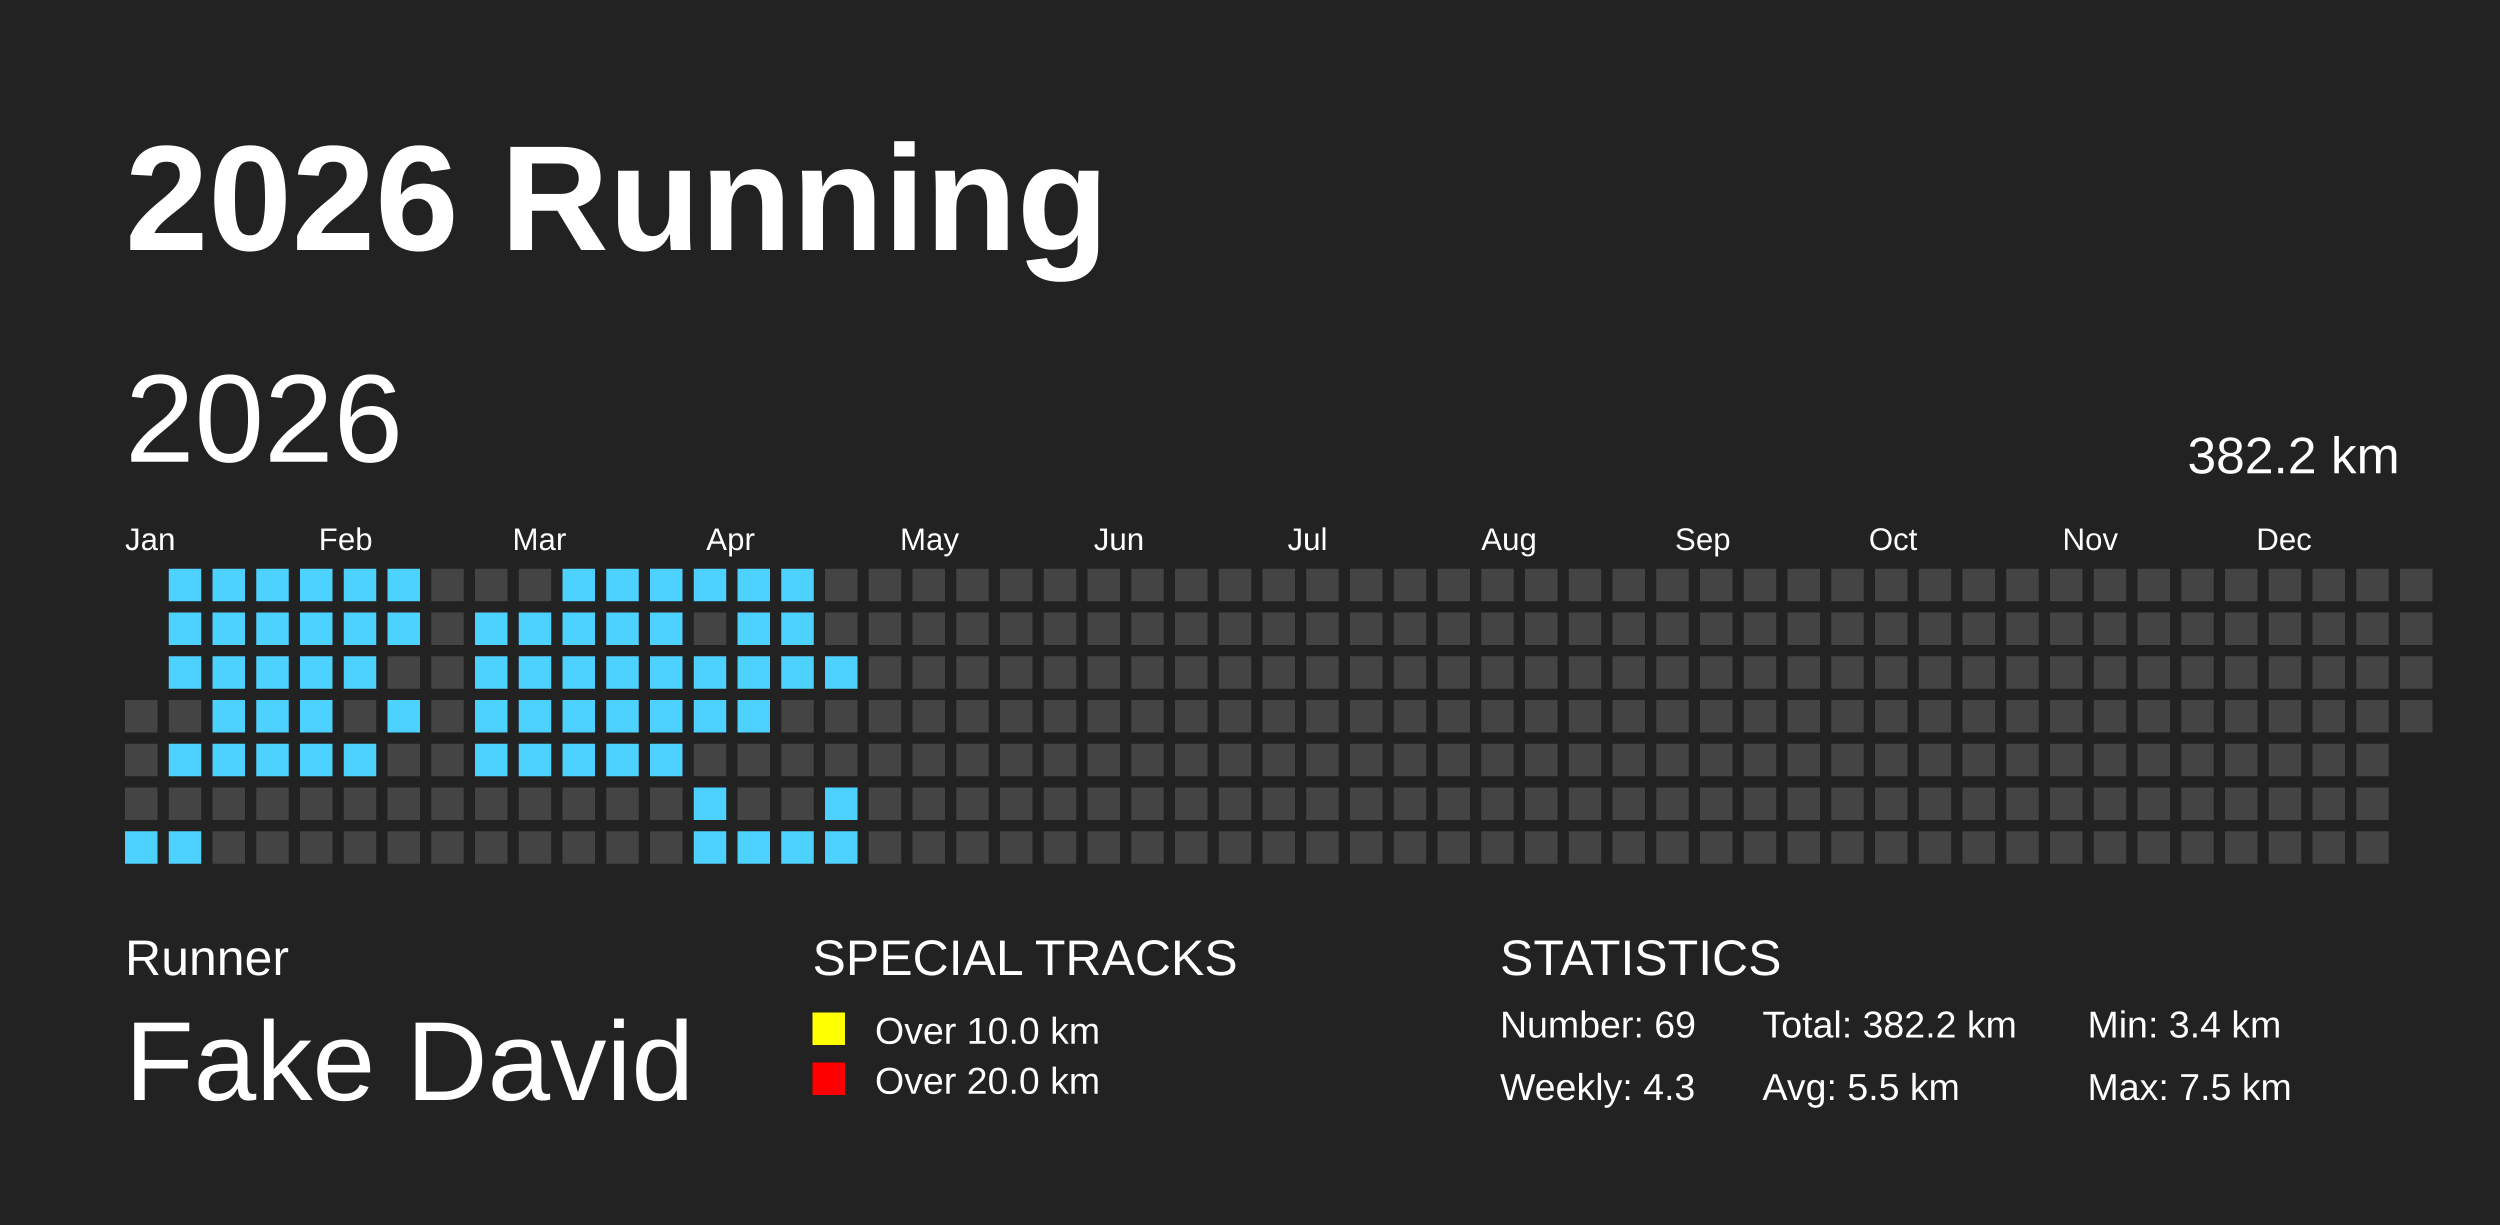
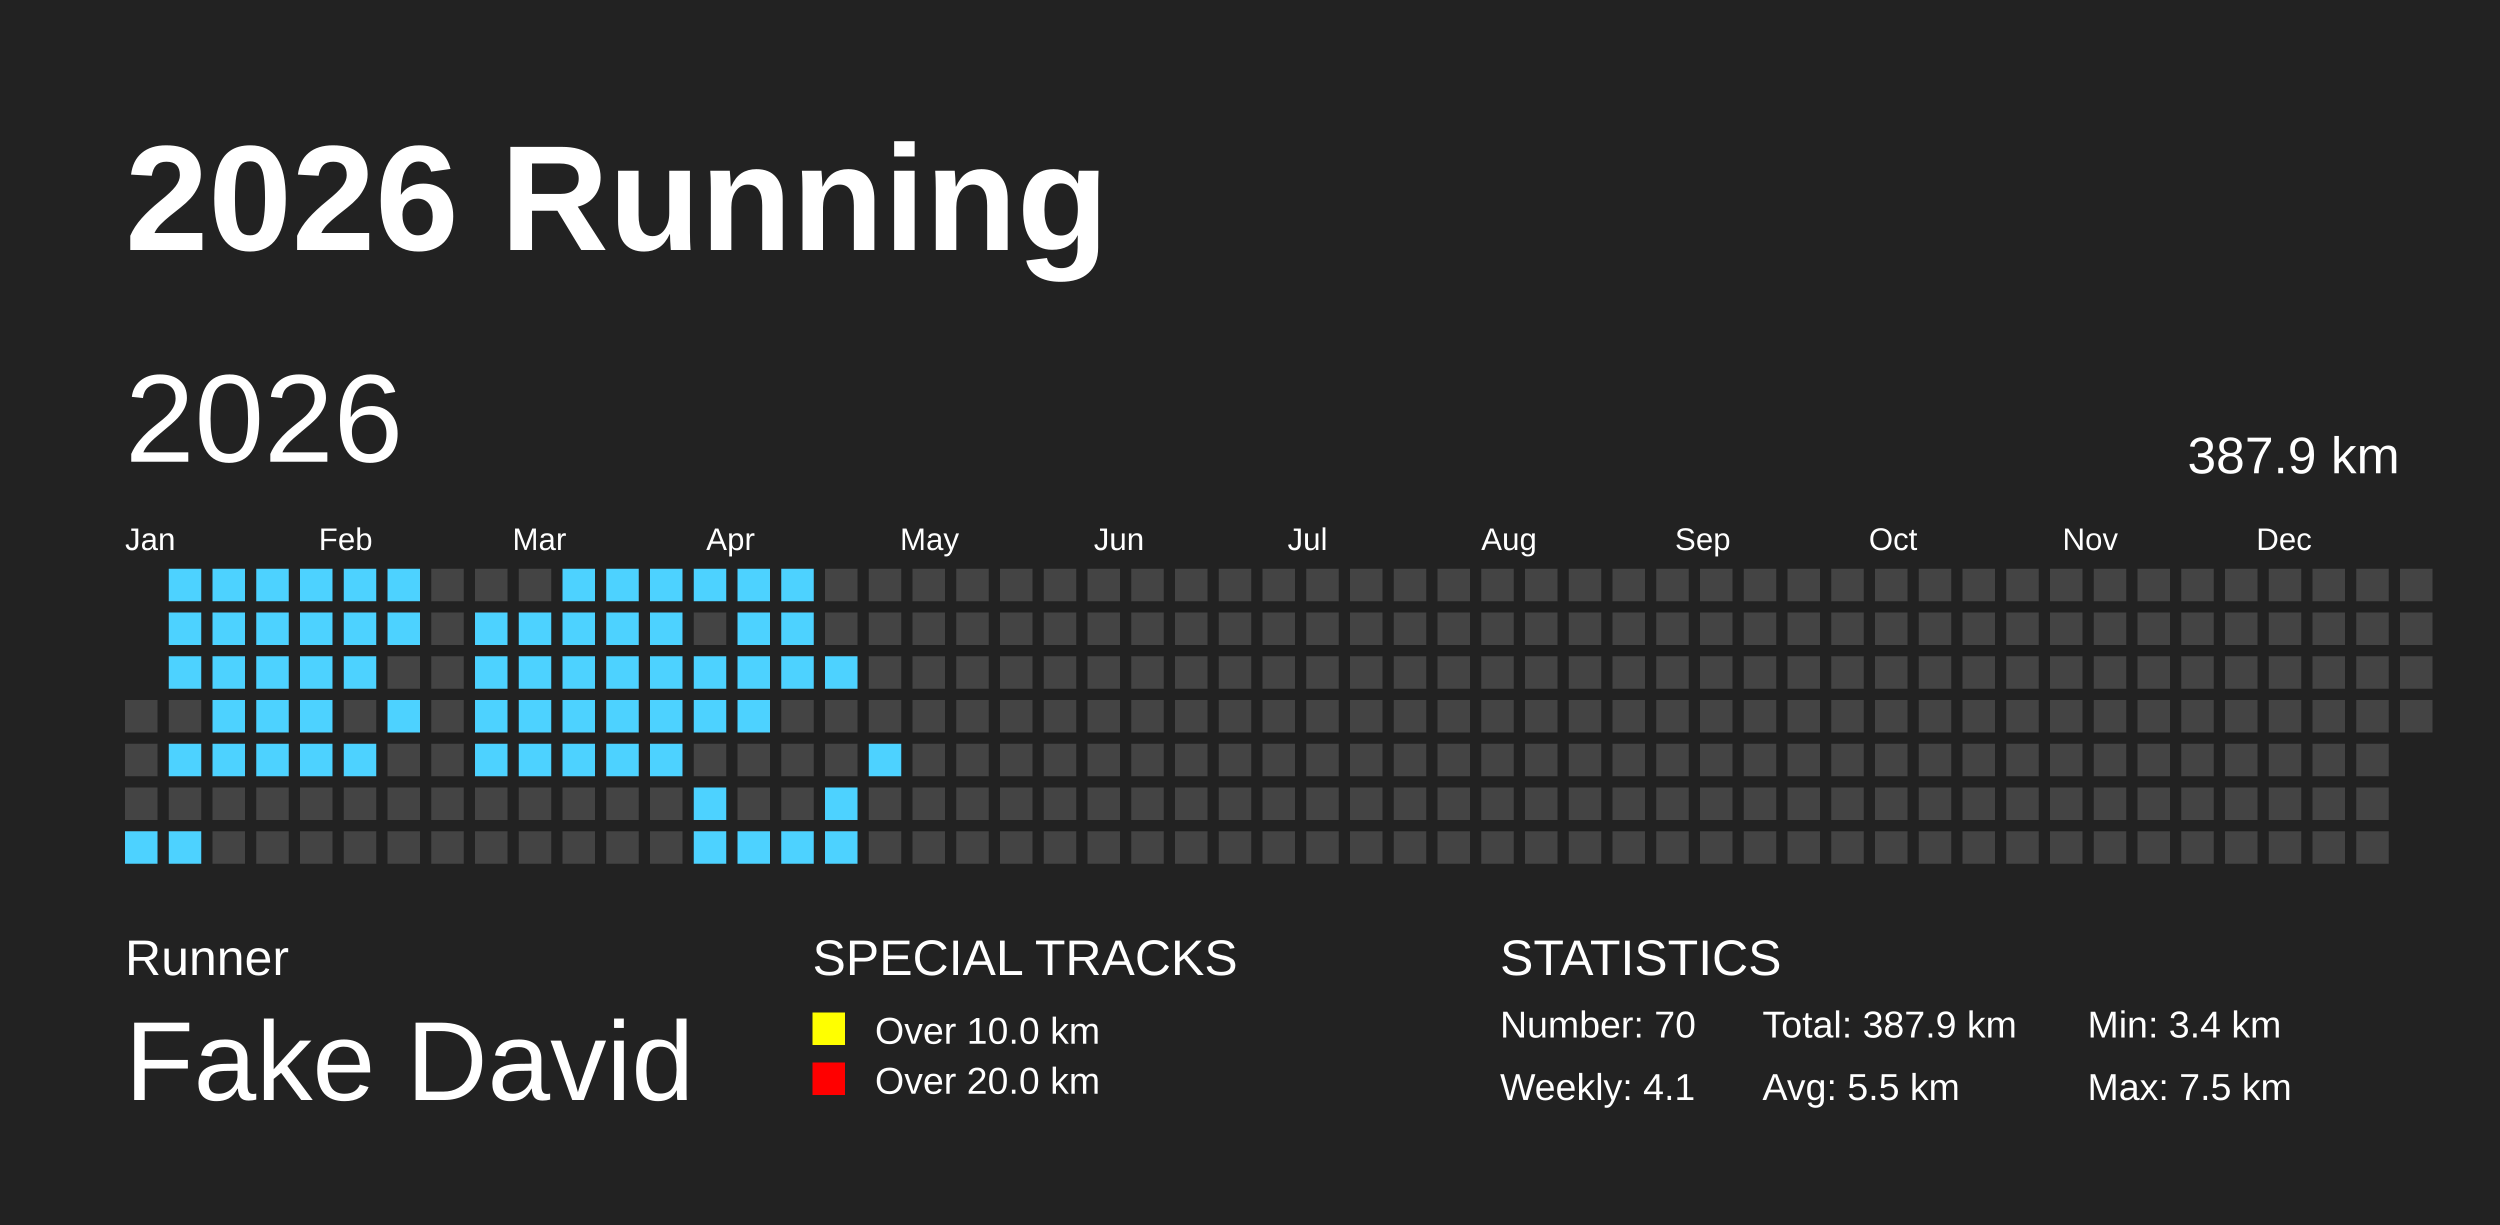
<svg xmlns="http://www.w3.org/2000/svg" baseProfile="full" height="98mm" version="1.1" viewBox="0,0,200,98" width="200mm">
  <defs />
  <rect fill="#222222" height="98" width="200" x="0" y="0" />
  <text fill="#FFFFFF" style="font-size:12px; font-family:Arial; font-weight:bold;" x="10" y="20">2026 Running</text>
  <text fill="#FFFFFF" style="font-size:4px; font-family:Arial" x="10" y="78">Runner</text>
  <text fill="#FFFFFF" style="font-size:9px; font-family:Arial" x="10" y="88">Fake David</text>
  <text fill="#FFFFFF" style="font-size:4px; font-family:Arial" x="65" y="78">SPECIAL TRACKS</text>
  <rect fill="yellow" height="2.6" width="2.6" x="65" y="81" />
  <text fill="#FFFFFF" style="font-size:3px; font-family:Arial" x="70" y="83.5">Over 10.0 km</text>
  <rect fill="red" height="2.6" width="2.6" x="65" y="85" />
  <text fill="#FFFFFF" style="font-size:3px; font-family:Arial" x="70" y="87.5">Over 20.0 km</text>
  <text fill="#FFFFFF" style="font-size:4px; font-family:Arial" x="120" y="78">STATISTICS</text>
-   <text fill="#FFFFFF" style="font-size:3px; font-family:Arial" x="120" y="83">Number: 69</text>
-   <text fill="#FFFFFF" style="font-size:3px; font-family:Arial" x="120" y="88">Weekly: 4.3</text>
-   <text fill="#FFFFFF" style="font-size:3px; font-family:Arial" x="141" y="83">Total: 382.2 km</text>
+   <text fill="#FFFFFF" style="font-size:3px; font-family:Arial" x="120" y="83">Number: 70</text>
+   <text fill="#FFFFFF" style="font-size:3px; font-family:Arial" x="120" y="88">Weekly: 4.1</text>
+   <text fill="#FFFFFF" style="font-size:3px; font-family:Arial" x="141" y="83">Total: 387.9 km</text>
  <text fill="#FFFFFF" style="font-size:3px; font-family:Arial" x="141" y="88">Avg: 5.5 km</text>
  <text fill="#FFFFFF" style="font-size:3px; font-family:Arial" x="167" y="83">Min: 3.4 km</text>
  <text fill="#FFFFFF" style="font-size:3px; font-family:Arial" x="167" y="88">Max: 7.5 km</text>
  <text dominant-baseline="hanging" fill="#FFFFFF" style="font-size:10.0px; font-family:Arial;" x="10" y="30">2026</text>
-   <text dominant-baseline="hanging" fill="#FFFFFF" style="font-size:4.125px; font-family:Arial;" x="175" y="35">382.2 km</text>
+   <text dominant-baseline="hanging" fill="#FFFFFF" style="font-size:4.125px; font-family:Arial;" x="175" y="35">387.9 km</text>
  <text fill="#FFFFFF" style="font-size:2.5px; font-family:Arial" x="10.0" y="44">Jan</text>
  <text fill="#FFFFFF" style="font-size:2.5px; font-family:Arial" x="25.5" y="44">Feb</text>
  <text fill="#FFFFFF" style="font-size:2.5px; font-family:Arial" x="41.0" y="44">Mar</text>
  <text fill="#FFFFFF" style="font-size:2.5px; font-family:Arial" x="56.5" y="44">Apr</text>
  <text fill="#FFFFFF" style="font-size:2.5px; font-family:Arial" x="72.0" y="44">May</text>
  <text fill="#FFFFFF" style="font-size:2.5px; font-family:Arial" x="87.5" y="44">Jun</text>
  <text fill="#FFFFFF" style="font-size:2.5px; font-family:Arial" x="103.0" y="44">Jul</text>
  <text fill="#FFFFFF" style="font-size:2.5px; font-family:Arial" x="118.5" y="44">Aug</text>
  <text fill="#FFFFFF" style="font-size:2.5px; font-family:Arial" x="134.0" y="44">Sep</text>
  <text fill="#FFFFFF" style="font-size:2.5px; font-family:Arial" x="149.5" y="44">Oct</text>
  <text fill="#FFFFFF" style="font-size:2.5px; font-family:Arial" x="165.0" y="44">Nov</text>
  <text fill="#FFFFFF" style="font-size:2.5px; font-family:Arial" x="180.5" y="44">Dec</text>
  <rect fill="#444444" height="2.6" width="2.6" x="10.0" y="56.0" />
  <rect fill="#444444" height="2.6" width="2.6" x="10.0" y="59.5" />
  <rect fill="#444444" height="2.6" width="2.6" x="10.0" y="63.0" />
  <rect fill="#4DD2FF" height="2.6" width="2.6" x="10.0" y="66.5" />
  <rect fill="#4DD2FF" height="2.6" width="2.6" x="13.5" y="45.5" />
  <rect fill="#4DD2FF" height="2.6" width="2.6" x="13.5" y="49.0" />
  <rect fill="#4DD2FF" height="2.6" width="2.6" x="13.5" y="52.5" />
  <rect fill="#444444" height="2.6" width="2.6" x="13.5" y="56.0" />
  <rect fill="#4DD2FF" height="2.6" width="2.6" x="13.5" y="59.5" />
  <rect fill="#444444" height="2.6" width="2.6" x="13.5" y="63.0" />
  <rect fill="#4DD2FF" height="2.6" width="2.6" x="13.5" y="66.5" />
  <rect fill="#4DD2FF" height="2.6" width="2.6" x="17.0" y="45.5" />
  <rect fill="#4DD2FF" height="2.6" width="2.6" x="17.0" y="49.0" />
  <rect fill="#4DD2FF" height="2.6" width="2.6" x="17.0" y="52.5" />
  <rect fill="#4DD2FF" height="2.6" width="2.6" x="17.0" y="56.0" />
  <rect fill="#4DD2FF" height="2.6" width="2.6" x="17.0" y="59.5" />
  <rect fill="#444444" height="2.6" width="2.6" x="17.0" y="63.0" />
  <rect fill="#444444" height="2.6" width="2.6" x="17.0" y="66.5" />
  <rect fill="#4DD2FF" height="2.6" width="2.6" x="20.5" y="45.5" />
  <rect fill="#4DD2FF" height="2.6" width="2.6" x="20.5" y="49.0" />
  <rect fill="#4DD2FF" height="2.6" width="2.6" x="20.5" y="52.5" />
  <rect fill="#4DD2FF" height="2.6" width="2.6" x="20.5" y="56.0" />
  <rect fill="#4DD2FF" height="2.6" width="2.6" x="20.5" y="59.5" />
  <rect fill="#444444" height="2.6" width="2.6" x="20.5" y="63.0" />
  <rect fill="#444444" height="2.6" width="2.6" x="20.5" y="66.5" />
  <rect fill="#4DD2FF" height="2.6" width="2.6" x="24.0" y="45.5" />
  <rect fill="#4DD2FF" height="2.6" width="2.6" x="24.0" y="49.0" />
  <rect fill="#4DD2FF" height="2.6" width="2.6" x="24.0" y="52.5" />
  <rect fill="#4DD2FF" height="2.6" width="2.6" x="24.0" y="56.0" />
  <rect fill="#4DD2FF" height="2.6" width="2.6" x="24.0" y="59.5" />
  <rect fill="#444444" height="2.6" width="2.6" x="24.0" y="63.0" />
  <rect fill="#444444" height="2.6" width="2.6" x="24.0" y="66.5" />
  <rect fill="#4DD2FF" height="2.6" width="2.6" x="27.5" y="45.5" />
  <rect fill="#4DD2FF" height="2.6" width="2.6" x="27.5" y="49.0" />
  <rect fill="#4DD2FF" height="2.6" width="2.6" x="27.5" y="52.5" />
  <rect fill="#444444" height="2.6" width="2.6" x="27.5" y="56.0" />
  <rect fill="#4DD2FF" height="2.6" width="2.6" x="27.5" y="59.5" />
  <rect fill="#444444" height="2.6" width="2.6" x="27.5" y="63.0" />
  <rect fill="#444444" height="2.6" width="2.6" x="27.5" y="66.5" />
  <rect fill="#4DD2FF" height="2.6" width="2.6" x="31.0" y="45.5" />
  <rect fill="#4DD2FF" height="2.6" width="2.6" x="31.0" y="49.0" />
  <rect fill="#444444" height="2.6" width="2.6" x="31.0" y="52.5" />
  <rect fill="#4DD2FF" height="2.6" width="2.6" x="31.0" y="56.0" />
  <rect fill="#444444" height="2.6" width="2.6" x="31.0" y="59.5" />
  <rect fill="#444444" height="2.6" width="2.6" x="31.0" y="63.0" />
  <rect fill="#444444" height="2.6" width="2.6" x="31.0" y="66.5" />
  <rect fill="#444444" height="2.6" width="2.6" x="34.5" y="45.5" />
  <rect fill="#444444" height="2.6" width="2.6" x="34.5" y="49.0" />
  <rect fill="#444444" height="2.6" width="2.6" x="34.5" y="52.5" />
  <rect fill="#444444" height="2.6" width="2.6" x="34.5" y="56.0" />
  <rect fill="#444444" height="2.6" width="2.6" x="34.5" y="59.5" />
  <rect fill="#444444" height="2.6" width="2.6" x="34.5" y="63.0" />
  <rect fill="#444444" height="2.6" width="2.6" x="34.5" y="66.5" />
  <rect fill="#444444" height="2.6" width="2.6" x="38.0" y="45.5" />
  <rect fill="#4DD2FF" height="2.6" width="2.6" x="38.0" y="49.0" />
  <rect fill="#4DD2FF" height="2.6" width="2.6" x="38.0" y="52.5" />
  <rect fill="#4DD2FF" height="2.6" width="2.6" x="38.0" y="56.0" />
  <rect fill="#4DD2FF" height="2.6" width="2.6" x="38.0" y="59.5" />
  <rect fill="#444444" height="2.6" width="2.6" x="38.0" y="63.0" />
  <rect fill="#444444" height="2.6" width="2.6" x="38.0" y="66.5" />
  <rect fill="#444444" height="2.6" width="2.6" x="41.5" y="45.5" />
  <rect fill="#4DD2FF" height="2.6" width="2.6" x="41.5" y="49.0" />
  <rect fill="#4DD2FF" height="2.6" width="2.6" x="41.5" y="52.5" />
  <rect fill="#4DD2FF" height="2.6" width="2.6" x="41.5" y="56.0" />
  <rect fill="#4DD2FF" height="2.6" width="2.6" x="41.5" y="59.5" />
  <rect fill="#444444" height="2.6" width="2.6" x="41.5" y="63.0" />
  <rect fill="#444444" height="2.6" width="2.6" x="41.5" y="66.5" />
  <rect fill="#4DD2FF" height="2.6" width="2.6" x="45.0" y="45.5" />
  <rect fill="#4DD2FF" height="2.6" width="2.6" x="45.0" y="49.0" />
  <rect fill="#4DD2FF" height="2.6" width="2.6" x="45.0" y="52.5" />
  <rect fill="#4DD2FF" height="2.6" width="2.6" x="45.0" y="56.0" />
  <rect fill="#4DD2FF" height="2.6" width="2.6" x="45.0" y="59.5" />
  <rect fill="#444444" height="2.6" width="2.6" x="45.0" y="63.0" />
  <rect fill="#444444" height="2.6" width="2.6" x="45.0" y="66.5" />
  <rect fill="#4DD2FF" height="2.6" width="2.6" x="48.5" y="45.5" />
  <rect fill="#4DD2FF" height="2.6" width="2.6" x="48.5" y="49.0" />
  <rect fill="#4DD2FF" height="2.6" width="2.6" x="48.5" y="52.5" />
  <rect fill="#4DD2FF" height="2.6" width="2.6" x="48.5" y="56.0" />
  <rect fill="#4DD2FF" height="2.6" width="2.6" x="48.5" y="59.5" />
  <rect fill="#444444" height="2.6" width="2.6" x="48.5" y="63.0" />
  <rect fill="#444444" height="2.6" width="2.6" x="48.5" y="66.5" />
  <rect fill="#4DD2FF" height="2.6" width="2.6" x="52.0" y="45.5" />
  <rect fill="#4DD2FF" height="2.6" width="2.6" x="52.0" y="49.0" />
  <rect fill="#4DD2FF" height="2.6" width="2.6" x="52.0" y="52.5" />
  <rect fill="#4DD2FF" height="2.6" width="2.6" x="52.0" y="56.0" />
  <rect fill="#4DD2FF" height="2.6" width="2.6" x="52.0" y="59.5" />
  <rect fill="#444444" height="2.6" width="2.6" x="52.0" y="63.0" />
  <rect fill="#444444" height="2.6" width="2.6" x="52.0" y="66.5" />
  <rect fill="#4DD2FF" height="2.6" width="2.6" x="55.5" y="45.5" />
  <rect fill="#444444" height="2.6" width="2.6" x="55.5" y="49.0" />
  <rect fill="#4DD2FF" height="2.6" width="2.6" x="55.5" y="52.5" />
  <rect fill="#4DD2FF" height="2.6" width="2.6" x="55.5" y="56.0" />
  <rect fill="#444444" height="2.6" width="2.6" x="55.5" y="59.5" />
  <rect fill="#4DD2FF" height="2.6" width="2.6" x="55.5" y="63.0" />
  <rect fill="#4DD2FF" height="2.6" width="2.6" x="55.5" y="66.5" />
  <rect fill="#4DD2FF" height="2.6" width="2.6" x="59.0" y="45.5" />
  <rect fill="#4DD2FF" height="2.6" width="2.6" x="59.0" y="49.0" />
  <rect fill="#4DD2FF" height="2.6" width="2.6" x="59.0" y="52.5" />
  <rect fill="#4DD2FF" height="2.6" width="2.6" x="59.0" y="56.0" />
  <rect fill="#444444" height="2.6" width="2.6" x="59.0" y="59.5" />
  <rect fill="#444444" height="2.6" width="2.6" x="59.0" y="63.0" />
  <rect fill="#4DD2FF" height="2.6" width="2.6" x="59.0" y="66.5" />
  <rect fill="#4DD2FF" height="2.6" width="2.6" x="62.5" y="45.5" />
  <rect fill="#4DD2FF" height="2.6" width="2.6" x="62.5" y="49.0" />
  <rect fill="#4DD2FF" height="2.6" width="2.6" x="62.5" y="52.5" />
  <rect fill="#444444" height="2.6" width="2.6" x="62.5" y="56.0" />
  <rect fill="#444444" height="2.6" width="2.6" x="62.5" y="59.5" />
  <rect fill="#444444" height="2.6" width="2.6" x="62.5" y="63.0" />
  <rect fill="#4DD2FF" height="2.6" width="2.6" x="62.5" y="66.5" />
  <rect fill="#444444" height="2.6" width="2.6" x="66.0" y="45.5" />
  <rect fill="#444444" height="2.6" width="2.6" x="66.0" y="49.0" />
  <rect fill="#4DD2FF" height="2.6" width="2.6" x="66.0" y="52.5" />
  <rect fill="#444444" height="2.6" width="2.6" x="66.0" y="56.0" />
  <rect fill="#444444" height="2.6" width="2.6" x="66.0" y="59.5" />
  <rect fill="#4DD2FF" height="2.6" width="2.6" x="66.0" y="63.0" />
  <rect fill="#4DD2FF" height="2.6" width="2.6" x="66.0" y="66.5" />
  <rect fill="#444444" height="2.6" width="2.6" x="69.5" y="45.5" />
  <rect fill="#444444" height="2.6" width="2.6" x="69.5" y="49.0" />
  <rect fill="#444444" height="2.6" width="2.6" x="69.5" y="52.5" />
  <rect fill="#444444" height="2.6" width="2.6" x="69.5" y="56.0" />
-   <rect fill="#444444" height="2.6" width="2.6" x="69.5" y="59.5" />
+   <rect fill="#4DD2FF" height="2.6" width="2.6" x="69.5" y="59.5" />
  <rect fill="#444444" height="2.6" width="2.6" x="69.5" y="63.0" />
  <rect fill="#444444" height="2.6" width="2.6" x="69.5" y="66.5" />
  <rect fill="#444444" height="2.6" width="2.6" x="73.0" y="45.5" />
  <rect fill="#444444" height="2.6" width="2.6" x="73.0" y="49.0" />
  <rect fill="#444444" height="2.6" width="2.6" x="73.0" y="52.5" />
  <rect fill="#444444" height="2.6" width="2.6" x="73.0" y="56.0" />
  <rect fill="#444444" height="2.6" width="2.6" x="73.0" y="59.5" />
  <rect fill="#444444" height="2.6" width="2.6" x="73.0" y="63.0" />
  <rect fill="#444444" height="2.6" width="2.6" x="73.0" y="66.5" />
  <rect fill="#444444" height="2.6" width="2.6" x="76.5" y="45.5" />
  <rect fill="#444444" height="2.6" width="2.6" x="76.5" y="49.0" />
  <rect fill="#444444" height="2.6" width="2.6" x="76.5" y="52.5" />
  <rect fill="#444444" height="2.6" width="2.6" x="76.5" y="56.0" />
  <rect fill="#444444" height="2.6" width="2.6" x="76.5" y="59.5" />
  <rect fill="#444444" height="2.6" width="2.6" x="76.5" y="63.0" />
  <rect fill="#444444" height="2.6" width="2.6" x="76.5" y="66.5" />
  <rect fill="#444444" height="2.6" width="2.6" x="80.0" y="45.5" />
  <rect fill="#444444" height="2.6" width="2.6" x="80.0" y="49.0" />
  <rect fill="#444444" height="2.6" width="2.6" x="80.0" y="52.5" />
  <rect fill="#444444" height="2.6" width="2.6" x="80.0" y="56.0" />
  <rect fill="#444444" height="2.6" width="2.6" x="80.0" y="59.5" />
  <rect fill="#444444" height="2.6" width="2.6" x="80.0" y="63.0" />
  <rect fill="#444444" height="2.6" width="2.6" x="80.0" y="66.5" />
  <rect fill="#444444" height="2.6" width="2.6" x="83.5" y="45.5" />
  <rect fill="#444444" height="2.6" width="2.6" x="83.5" y="49.0" />
  <rect fill="#444444" height="2.6" width="2.6" x="83.5" y="52.5" />
  <rect fill="#444444" height="2.6" width="2.6" x="83.5" y="56.0" />
  <rect fill="#444444" height="2.6" width="2.6" x="83.5" y="59.5" />
  <rect fill="#444444" height="2.6" width="2.6" x="83.5" y="63.0" />
  <rect fill="#444444" height="2.6" width="2.6" x="83.5" y="66.5" />
  <rect fill="#444444" height="2.6" width="2.6" x="87.0" y="45.5" />
  <rect fill="#444444" height="2.6" width="2.6" x="87.0" y="49.0" />
  <rect fill="#444444" height="2.6" width="2.6" x="87.0" y="52.5" />
  <rect fill="#444444" height="2.6" width="2.6" x="87.0" y="56.0" />
  <rect fill="#444444" height="2.6" width="2.6" x="87.0" y="59.5" />
  <rect fill="#444444" height="2.6" width="2.6" x="87.0" y="63.0" />
  <rect fill="#444444" height="2.6" width="2.6" x="87.0" y="66.5" />
  <rect fill="#444444" height="2.6" width="2.6" x="90.5" y="45.5" />
  <rect fill="#444444" height="2.6" width="2.6" x="90.5" y="49.0" />
  <rect fill="#444444" height="2.6" width="2.6" x="90.5" y="52.5" />
  <rect fill="#444444" height="2.6" width="2.6" x="90.5" y="56.0" />
  <rect fill="#444444" height="2.6" width="2.6" x="90.5" y="59.5" />
  <rect fill="#444444" height="2.6" width="2.6" x="90.5" y="63.0" />
  <rect fill="#444444" height="2.6" width="2.6" x="90.5" y="66.5" />
  <rect fill="#444444" height="2.6" width="2.6" x="94.0" y="45.5" />
  <rect fill="#444444" height="2.6" width="2.6" x="94.0" y="49.0" />
  <rect fill="#444444" height="2.6" width="2.6" x="94.0" y="52.5" />
  <rect fill="#444444" height="2.6" width="2.6" x="94.0" y="56.0" />
  <rect fill="#444444" height="2.6" width="2.6" x="94.0" y="59.5" />
  <rect fill="#444444" height="2.6" width="2.6" x="94.0" y="63.0" />
  <rect fill="#444444" height="2.6" width="2.6" x="94.0" y="66.5" />
  <rect fill="#444444" height="2.6" width="2.6" x="97.5" y="45.5" />
  <rect fill="#444444" height="2.6" width="2.6" x="97.5" y="49.0" />
  <rect fill="#444444" height="2.6" width="2.6" x="97.5" y="52.5" />
  <rect fill="#444444" height="2.6" width="2.6" x="97.5" y="56.0" />
  <rect fill="#444444" height="2.6" width="2.6" x="97.5" y="59.5" />
  <rect fill="#444444" height="2.6" width="2.6" x="97.5" y="63.0" />
  <rect fill="#444444" height="2.6" width="2.6" x="97.5" y="66.5" />
  <rect fill="#444444" height="2.6" width="2.6" x="101.0" y="45.5" />
  <rect fill="#444444" height="2.6" width="2.6" x="101.0" y="49.0" />
  <rect fill="#444444" height="2.6" width="2.6" x="101.0" y="52.5" />
  <rect fill="#444444" height="2.6" width="2.6" x="101.0" y="56.0" />
  <rect fill="#444444" height="2.6" width="2.6" x="101.0" y="59.5" />
  <rect fill="#444444" height="2.6" width="2.6" x="101.0" y="63.0" />
  <rect fill="#444444" height="2.6" width="2.6" x="101.0" y="66.5" />
  <rect fill="#444444" height="2.6" width="2.6" x="104.5" y="45.5" />
  <rect fill="#444444" height="2.6" width="2.6" x="104.5" y="49.0" />
  <rect fill="#444444" height="2.6" width="2.6" x="104.5" y="52.5" />
  <rect fill="#444444" height="2.6" width="2.6" x="104.5" y="56.0" />
  <rect fill="#444444" height="2.6" width="2.6" x="104.5" y="59.5" />
  <rect fill="#444444" height="2.6" width="2.6" x="104.5" y="63.0" />
  <rect fill="#444444" height="2.6" width="2.6" x="104.5" y="66.5" />
  <rect fill="#444444" height="2.6" width="2.6" x="108.0" y="45.5" />
  <rect fill="#444444" height="2.6" width="2.6" x="108.0" y="49.0" />
  <rect fill="#444444" height="2.6" width="2.6" x="108.0" y="52.5" />
  <rect fill="#444444" height="2.6" width="2.6" x="108.0" y="56.0" />
  <rect fill="#444444" height="2.6" width="2.6" x="108.0" y="59.5" />
  <rect fill="#444444" height="2.6" width="2.6" x="108.0" y="63.0" />
  <rect fill="#444444" height="2.6" width="2.6" x="108.0" y="66.5" />
  <rect fill="#444444" height="2.6" width="2.6" x="111.5" y="45.5" />
  <rect fill="#444444" height="2.6" width="2.6" x="111.5" y="49.0" />
  <rect fill="#444444" height="2.6" width="2.6" x="111.5" y="52.5" />
  <rect fill="#444444" height="2.6" width="2.6" x="111.5" y="56.0" />
  <rect fill="#444444" height="2.6" width="2.6" x="111.5" y="59.5" />
  <rect fill="#444444" height="2.6" width="2.6" x="111.5" y="63.0" />
  <rect fill="#444444" height="2.6" width="2.6" x="111.5" y="66.5" />
  <rect fill="#444444" height="2.6" width="2.6" x="115.0" y="45.5" />
  <rect fill="#444444" height="2.6" width="2.6" x="115.0" y="49.0" />
  <rect fill="#444444" height="2.6" width="2.6" x="115.0" y="52.5" />
  <rect fill="#444444" height="2.6" width="2.6" x="115.0" y="56.0" />
  <rect fill="#444444" height="2.6" width="2.6" x="115.0" y="59.5" />
  <rect fill="#444444" height="2.6" width="2.6" x="115.0" y="63.0" />
  <rect fill="#444444" height="2.6" width="2.6" x="115.0" y="66.5" />
  <rect fill="#444444" height="2.6" width="2.6" x="118.5" y="45.5" />
  <rect fill="#444444" height="2.6" width="2.6" x="118.5" y="49.0" />
  <rect fill="#444444" height="2.6" width="2.6" x="118.5" y="52.5" />
  <rect fill="#444444" height="2.6" width="2.6" x="118.5" y="56.0" />
  <rect fill="#444444" height="2.6" width="2.6" x="118.5" y="59.5" />
  <rect fill="#444444" height="2.6" width="2.6" x="118.5" y="63.0" />
  <rect fill="#444444" height="2.6" width="2.6" x="118.5" y="66.5" />
  <rect fill="#444444" height="2.6" width="2.6" x="122.0" y="45.5" />
  <rect fill="#444444" height="2.6" width="2.6" x="122.0" y="49.0" />
  <rect fill="#444444" height="2.6" width="2.6" x="122.0" y="52.5" />
  <rect fill="#444444" height="2.6" width="2.6" x="122.0" y="56.0" />
  <rect fill="#444444" height="2.6" width="2.6" x="122.0" y="59.5" />
  <rect fill="#444444" height="2.6" width="2.6" x="122.0" y="63.0" />
  <rect fill="#444444" height="2.6" width="2.6" x="122.0" y="66.5" />
  <rect fill="#444444" height="2.6" width="2.6" x="125.5" y="45.5" />
  <rect fill="#444444" height="2.6" width="2.6" x="125.5" y="49.0" />
  <rect fill="#444444" height="2.6" width="2.6" x="125.5" y="52.5" />
  <rect fill="#444444" height="2.6" width="2.6" x="125.5" y="56.0" />
  <rect fill="#444444" height="2.6" width="2.6" x="125.5" y="59.5" />
  <rect fill="#444444" height="2.6" width="2.6" x="125.5" y="63.0" />
  <rect fill="#444444" height="2.6" width="2.6" x="125.5" y="66.5" />
  <rect fill="#444444" height="2.6" width="2.6" x="129.0" y="45.5" />
  <rect fill="#444444" height="2.6" width="2.6" x="129.0" y="49.0" />
  <rect fill="#444444" height="2.6" width="2.6" x="129.0" y="52.5" />
  <rect fill="#444444" height="2.6" width="2.6" x="129.0" y="56.0" />
  <rect fill="#444444" height="2.6" width="2.6" x="129.0" y="59.5" />
  <rect fill="#444444" height="2.6" width="2.6" x="129.0" y="63.0" />
  <rect fill="#444444" height="2.6" width="2.6" x="129.0" y="66.5" />
  <rect fill="#444444" height="2.6" width="2.6" x="132.5" y="45.5" />
  <rect fill="#444444" height="2.6" width="2.6" x="132.5" y="49.0" />
  <rect fill="#444444" height="2.6" width="2.6" x="132.5" y="52.5" />
  <rect fill="#444444" height="2.6" width="2.6" x="132.5" y="56.0" />
  <rect fill="#444444" height="2.6" width="2.6" x="132.5" y="59.5" />
  <rect fill="#444444" height="2.6" width="2.6" x="132.5" y="63.0" />
  <rect fill="#444444" height="2.6" width="2.6" x="132.5" y="66.5" />
  <rect fill="#444444" height="2.6" width="2.6" x="136.0" y="45.5" />
  <rect fill="#444444" height="2.6" width="2.6" x="136.0" y="49.0" />
  <rect fill="#444444" height="2.6" width="2.6" x="136.0" y="52.5" />
  <rect fill="#444444" height="2.6" width="2.6" x="136.0" y="56.0" />
  <rect fill="#444444" height="2.6" width="2.6" x="136.0" y="59.5" />
  <rect fill="#444444" height="2.6" width="2.6" x="136.0" y="63.0" />
  <rect fill="#444444" height="2.6" width="2.6" x="136.0" y="66.5" />
  <rect fill="#444444" height="2.6" width="2.6" x="139.5" y="45.5" />
  <rect fill="#444444" height="2.6" width="2.6" x="139.5" y="49.0" />
  <rect fill="#444444" height="2.6" width="2.6" x="139.5" y="52.5" />
  <rect fill="#444444" height="2.6" width="2.6" x="139.5" y="56.0" />
  <rect fill="#444444" height="2.6" width="2.6" x="139.5" y="59.5" />
  <rect fill="#444444" height="2.6" width="2.6" x="139.5" y="63.0" />
  <rect fill="#444444" height="2.6" width="2.6" x="139.5" y="66.5" />
  <rect fill="#444444" height="2.6" width="2.6" x="143.0" y="45.5" />
  <rect fill="#444444" height="2.6" width="2.6" x="143.0" y="49.0" />
  <rect fill="#444444" height="2.6" width="2.6" x="143.0" y="52.5" />
  <rect fill="#444444" height="2.6" width="2.6" x="143.0" y="56.0" />
  <rect fill="#444444" height="2.6" width="2.6" x="143.0" y="59.5" />
  <rect fill="#444444" height="2.6" width="2.6" x="143.0" y="63.0" />
  <rect fill="#444444" height="2.6" width="2.6" x="143.0" y="66.5" />
  <rect fill="#444444" height="2.6" width="2.6" x="146.5" y="45.5" />
  <rect fill="#444444" height="2.6" width="2.6" x="146.5" y="49.0" />
  <rect fill="#444444" height="2.6" width="2.6" x="146.5" y="52.5" />
  <rect fill="#444444" height="2.6" width="2.6" x="146.5" y="56.0" />
  <rect fill="#444444" height="2.6" width="2.6" x="146.5" y="59.5" />
  <rect fill="#444444" height="2.6" width="2.6" x="146.5" y="63.0" />
  <rect fill="#444444" height="2.6" width="2.6" x="146.5" y="66.5" />
  <rect fill="#444444" height="2.6" width="2.6" x="150.0" y="45.5" />
  <rect fill="#444444" height="2.6" width="2.6" x="150.0" y="49.0" />
  <rect fill="#444444" height="2.6" width="2.6" x="150.0" y="52.5" />
  <rect fill="#444444" height="2.6" width="2.6" x="150.0" y="56.0" />
  <rect fill="#444444" height="2.6" width="2.6" x="150.0" y="59.5" />
  <rect fill="#444444" height="2.6" width="2.6" x="150.0" y="63.0" />
  <rect fill="#444444" height="2.6" width="2.6" x="150.0" y="66.5" />
  <rect fill="#444444" height="2.6" width="2.6" x="153.5" y="45.5" />
  <rect fill="#444444" height="2.6" width="2.6" x="153.5" y="49.0" />
  <rect fill="#444444" height="2.6" width="2.6" x="153.5" y="52.5" />
  <rect fill="#444444" height="2.6" width="2.6" x="153.5" y="56.0" />
  <rect fill="#444444" height="2.6" width="2.6" x="153.5" y="59.5" />
  <rect fill="#444444" height="2.6" width="2.6" x="153.5" y="63.0" />
  <rect fill="#444444" height="2.6" width="2.6" x="153.5" y="66.5" />
  <rect fill="#444444" height="2.6" width="2.6" x="157.0" y="45.5" />
  <rect fill="#444444" height="2.6" width="2.6" x="157.0" y="49.0" />
  <rect fill="#444444" height="2.6" width="2.6" x="157.0" y="52.5" />
  <rect fill="#444444" height="2.6" width="2.6" x="157.0" y="56.0" />
  <rect fill="#444444" height="2.6" width="2.6" x="157.0" y="59.5" />
  <rect fill="#444444" height="2.6" width="2.6" x="157.0" y="63.0" />
  <rect fill="#444444" height="2.6" width="2.6" x="157.0" y="66.5" />
  <rect fill="#444444" height="2.6" width="2.6" x="160.5" y="45.5" />
  <rect fill="#444444" height="2.6" width="2.6" x="160.5" y="49.0" />
  <rect fill="#444444" height="2.6" width="2.6" x="160.5" y="52.5" />
  <rect fill="#444444" height="2.6" width="2.6" x="160.5" y="56.0" />
  <rect fill="#444444" height="2.6" width="2.6" x="160.5" y="59.5" />
  <rect fill="#444444" height="2.6" width="2.6" x="160.5" y="63.0" />
  <rect fill="#444444" height="2.6" width="2.6" x="160.5" y="66.5" />
  <rect fill="#444444" height="2.6" width="2.6" x="164.0" y="45.5" />
  <rect fill="#444444" height="2.6" width="2.6" x="164.0" y="49.0" />
  <rect fill="#444444" height="2.6" width="2.6" x="164.0" y="52.5" />
  <rect fill="#444444" height="2.6" width="2.6" x="164.0" y="56.0" />
  <rect fill="#444444" height="2.6" width="2.6" x="164.0" y="59.5" />
  <rect fill="#444444" height="2.6" width="2.6" x="164.0" y="63.0" />
  <rect fill="#444444" height="2.6" width="2.6" x="164.0" y="66.5" />
  <rect fill="#444444" height="2.6" width="2.6" x="167.5" y="45.5" />
  <rect fill="#444444" height="2.6" width="2.6" x="167.5" y="49.0" />
  <rect fill="#444444" height="2.6" width="2.6" x="167.5" y="52.5" />
  <rect fill="#444444" height="2.6" width="2.6" x="167.5" y="56.0" />
  <rect fill="#444444" height="2.6" width="2.6" x="167.5" y="59.5" />
  <rect fill="#444444" height="2.6" width="2.6" x="167.5" y="63.0" />
  <rect fill="#444444" height="2.6" width="2.6" x="167.5" y="66.5" />
  <rect fill="#444444" height="2.6" width="2.6" x="171.0" y="45.5" />
  <rect fill="#444444" height="2.6" width="2.6" x="171.0" y="49.0" />
  <rect fill="#444444" height="2.6" width="2.6" x="171.0" y="52.5" />
  <rect fill="#444444" height="2.6" width="2.6" x="171.0" y="56.0" />
  <rect fill="#444444" height="2.6" width="2.6" x="171.0" y="59.5" />
  <rect fill="#444444" height="2.6" width="2.6" x="171.0" y="63.0" />
  <rect fill="#444444" height="2.6" width="2.6" x="171.0" y="66.5" />
  <rect fill="#444444" height="2.6" width="2.6" x="174.5" y="45.5" />
  <rect fill="#444444" height="2.6" width="2.6" x="174.5" y="49.0" />
  <rect fill="#444444" height="2.6" width="2.6" x="174.5" y="52.5" />
  <rect fill="#444444" height="2.6" width="2.6" x="174.5" y="56.0" />
  <rect fill="#444444" height="2.6" width="2.6" x="174.5" y="59.5" />
  <rect fill="#444444" height="2.6" width="2.6" x="174.5" y="63.0" />
  <rect fill="#444444" height="2.6" width="2.6" x="174.5" y="66.5" />
  <rect fill="#444444" height="2.6" width="2.6" x="178.0" y="45.5" />
  <rect fill="#444444" height="2.6" width="2.6" x="178.0" y="49.0" />
  <rect fill="#444444" height="2.6" width="2.6" x="178.0" y="52.5" />
  <rect fill="#444444" height="2.6" width="2.6" x="178.0" y="56.0" />
  <rect fill="#444444" height="2.6" width="2.6" x="178.0" y="59.5" />
  <rect fill="#444444" height="2.6" width="2.6" x="178.0" y="63.0" />
  <rect fill="#444444" height="2.6" width="2.6" x="178.0" y="66.5" />
  <rect fill="#444444" height="2.6" width="2.6" x="181.5" y="45.5" />
  <rect fill="#444444" height="2.6" width="2.6" x="181.5" y="49.0" />
  <rect fill="#444444" height="2.6" width="2.6" x="181.5" y="52.5" />
  <rect fill="#444444" height="2.6" width="2.6" x="181.5" y="56.0" />
  <rect fill="#444444" height="2.6" width="2.6" x="181.5" y="59.5" />
  <rect fill="#444444" height="2.6" width="2.6" x="181.5" y="63.0" />
  <rect fill="#444444" height="2.6" width="2.6" x="181.5" y="66.5" />
  <rect fill="#444444" height="2.6" width="2.6" x="185.0" y="45.5" />
  <rect fill="#444444" height="2.6" width="2.6" x="185.0" y="49.0" />
  <rect fill="#444444" height="2.6" width="2.6" x="185.0" y="52.5" />
  <rect fill="#444444" height="2.6" width="2.6" x="185.0" y="56.0" />
  <rect fill="#444444" height="2.6" width="2.6" x="185.0" y="59.5" />
  <rect fill="#444444" height="2.6" width="2.6" x="185.0" y="63.0" />
  <rect fill="#444444" height="2.6" width="2.6" x="185.0" y="66.5" />
  <rect fill="#444444" height="2.6" width="2.6" x="188.5" y="45.5" />
  <rect fill="#444444" height="2.6" width="2.6" x="188.5" y="49.0" />
  <rect fill="#444444" height="2.6" width="2.6" x="188.5" y="52.5" />
  <rect fill="#444444" height="2.6" width="2.6" x="188.5" y="56.0" />
  <rect fill="#444444" height="2.6" width="2.6" x="188.5" y="59.5" />
  <rect fill="#444444" height="2.6" width="2.6" x="188.5" y="63.0" />
  <rect fill="#444444" height="2.6" width="2.6" x="188.5" y="66.5" />
  <rect fill="#444444" height="2.6" width="2.6" x="192.0" y="45.5" />
  <rect fill="#444444" height="2.6" width="2.6" x="192.0" y="49.0" />
  <rect fill="#444444" height="2.6" width="2.6" x="192.0" y="52.5" />
  <rect fill="#444444" height="2.6" width="2.6" x="192.0" y="56.0" />
</svg>
